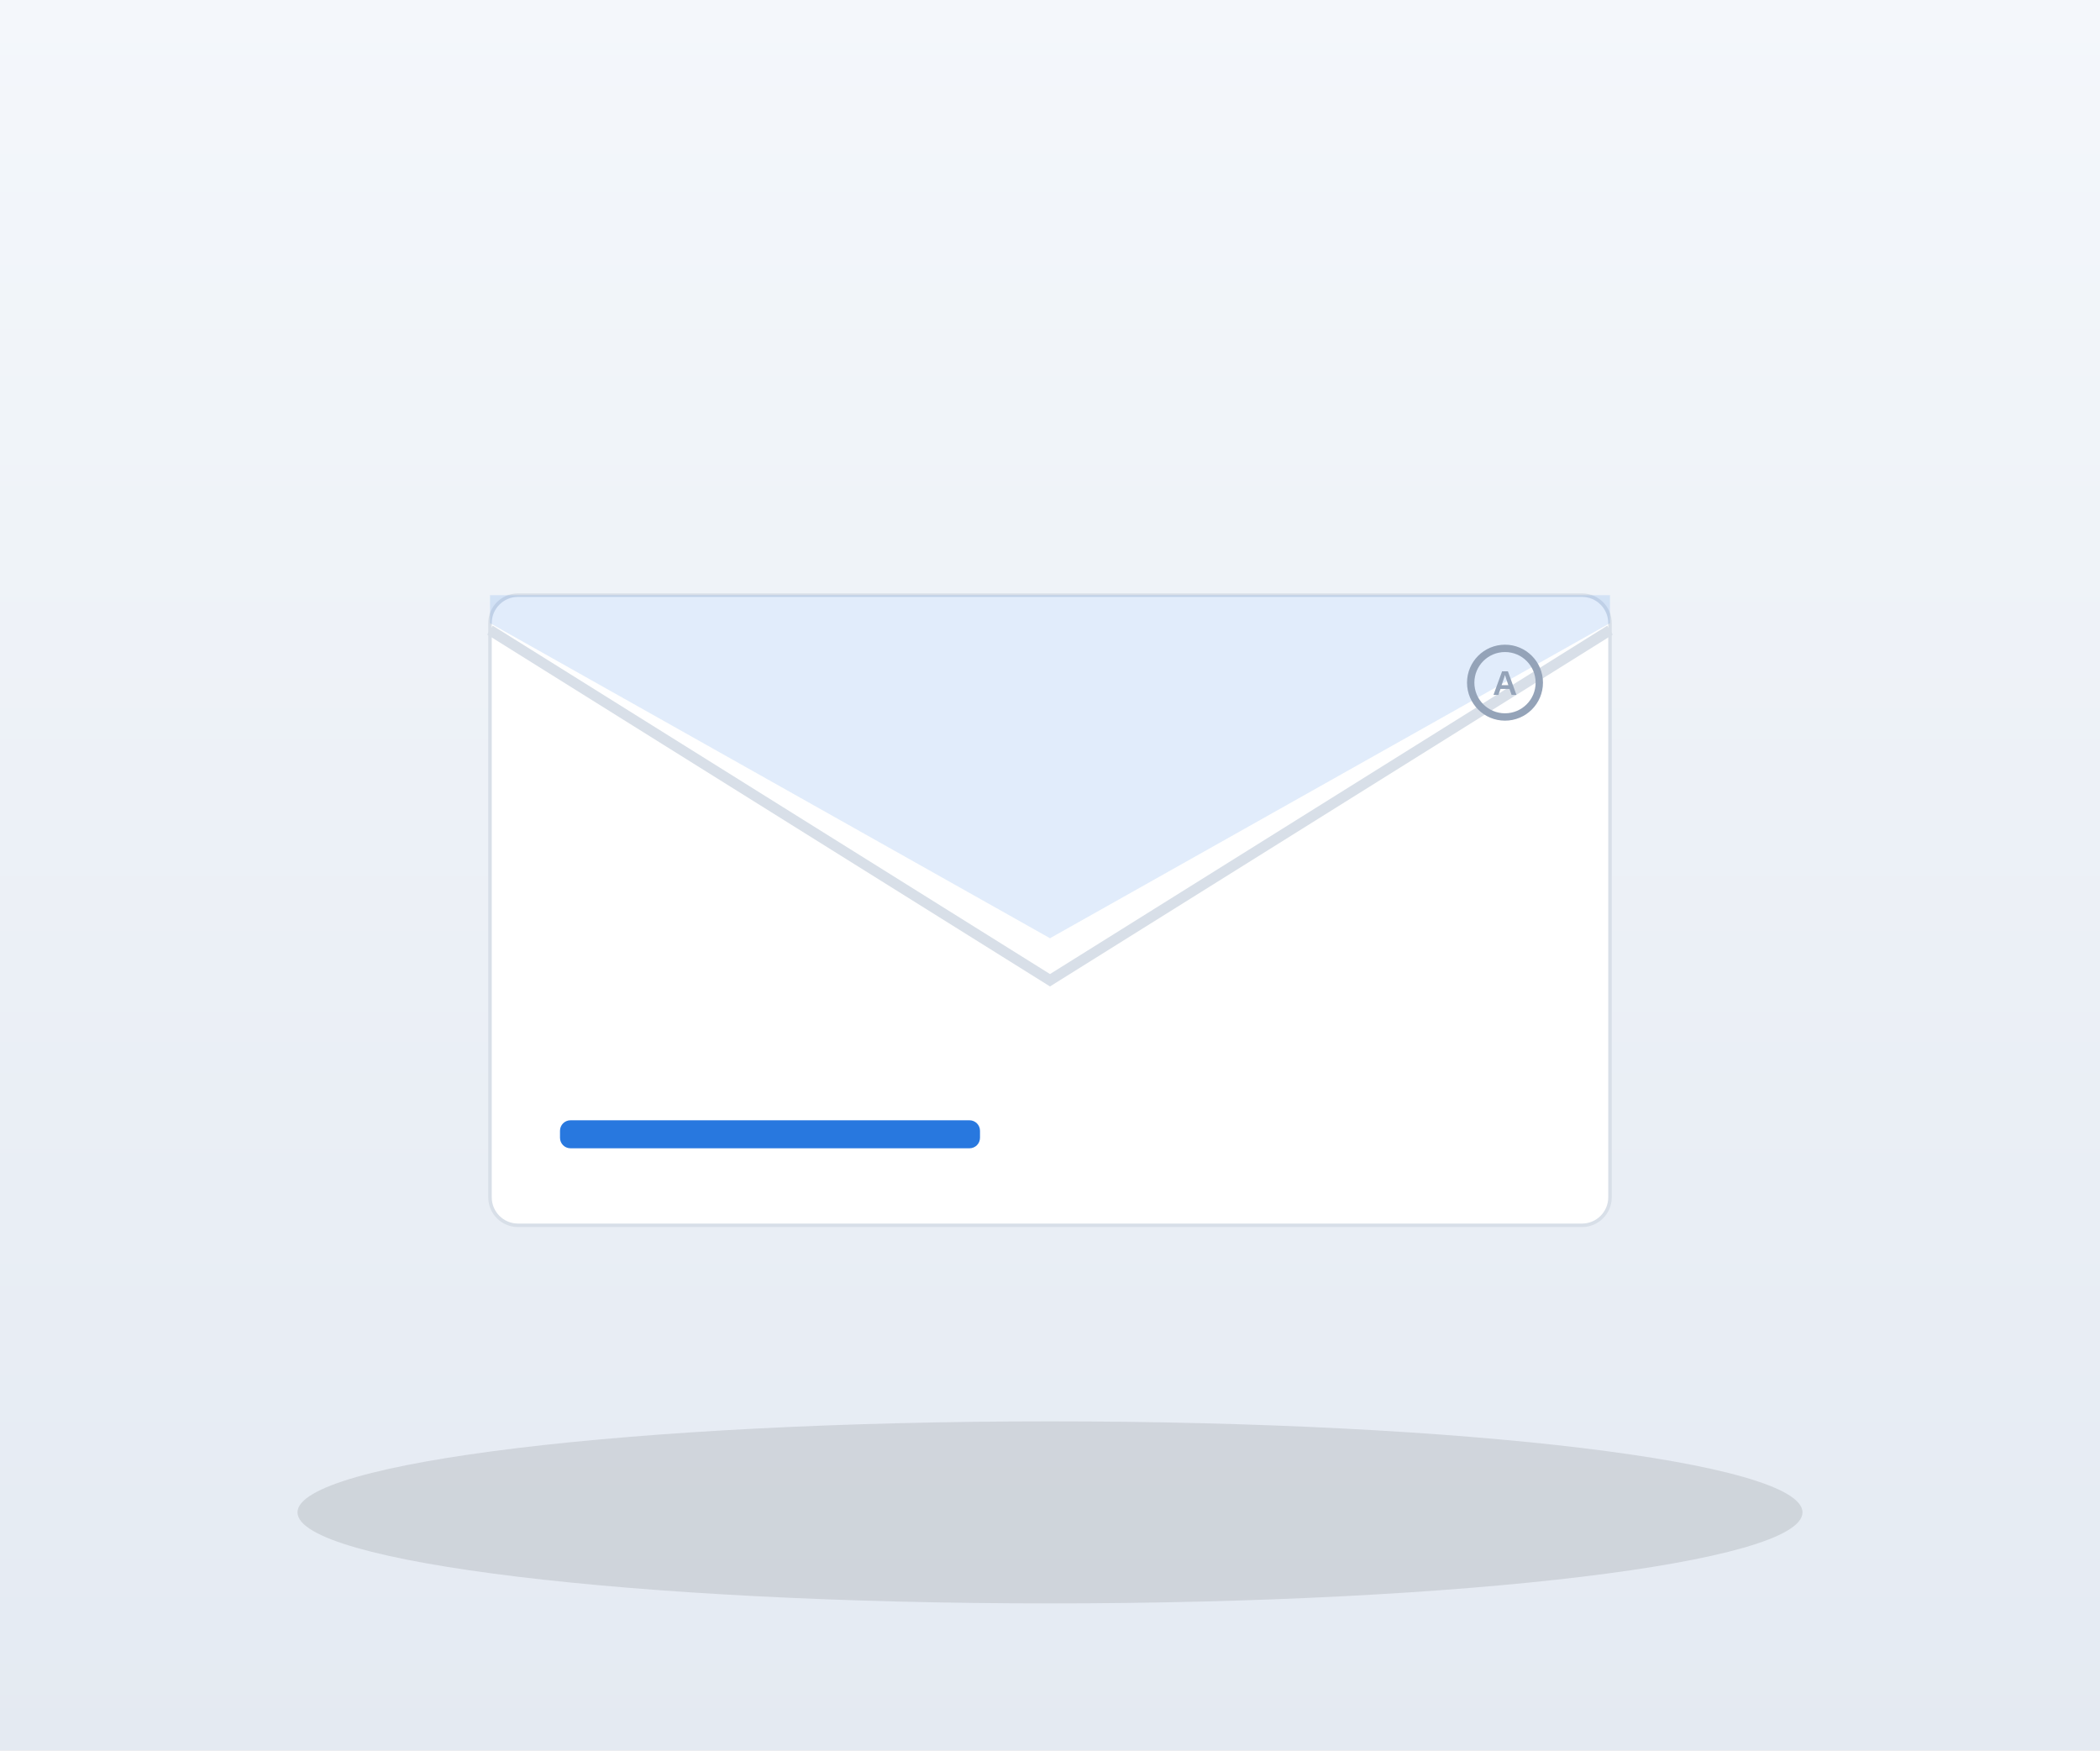
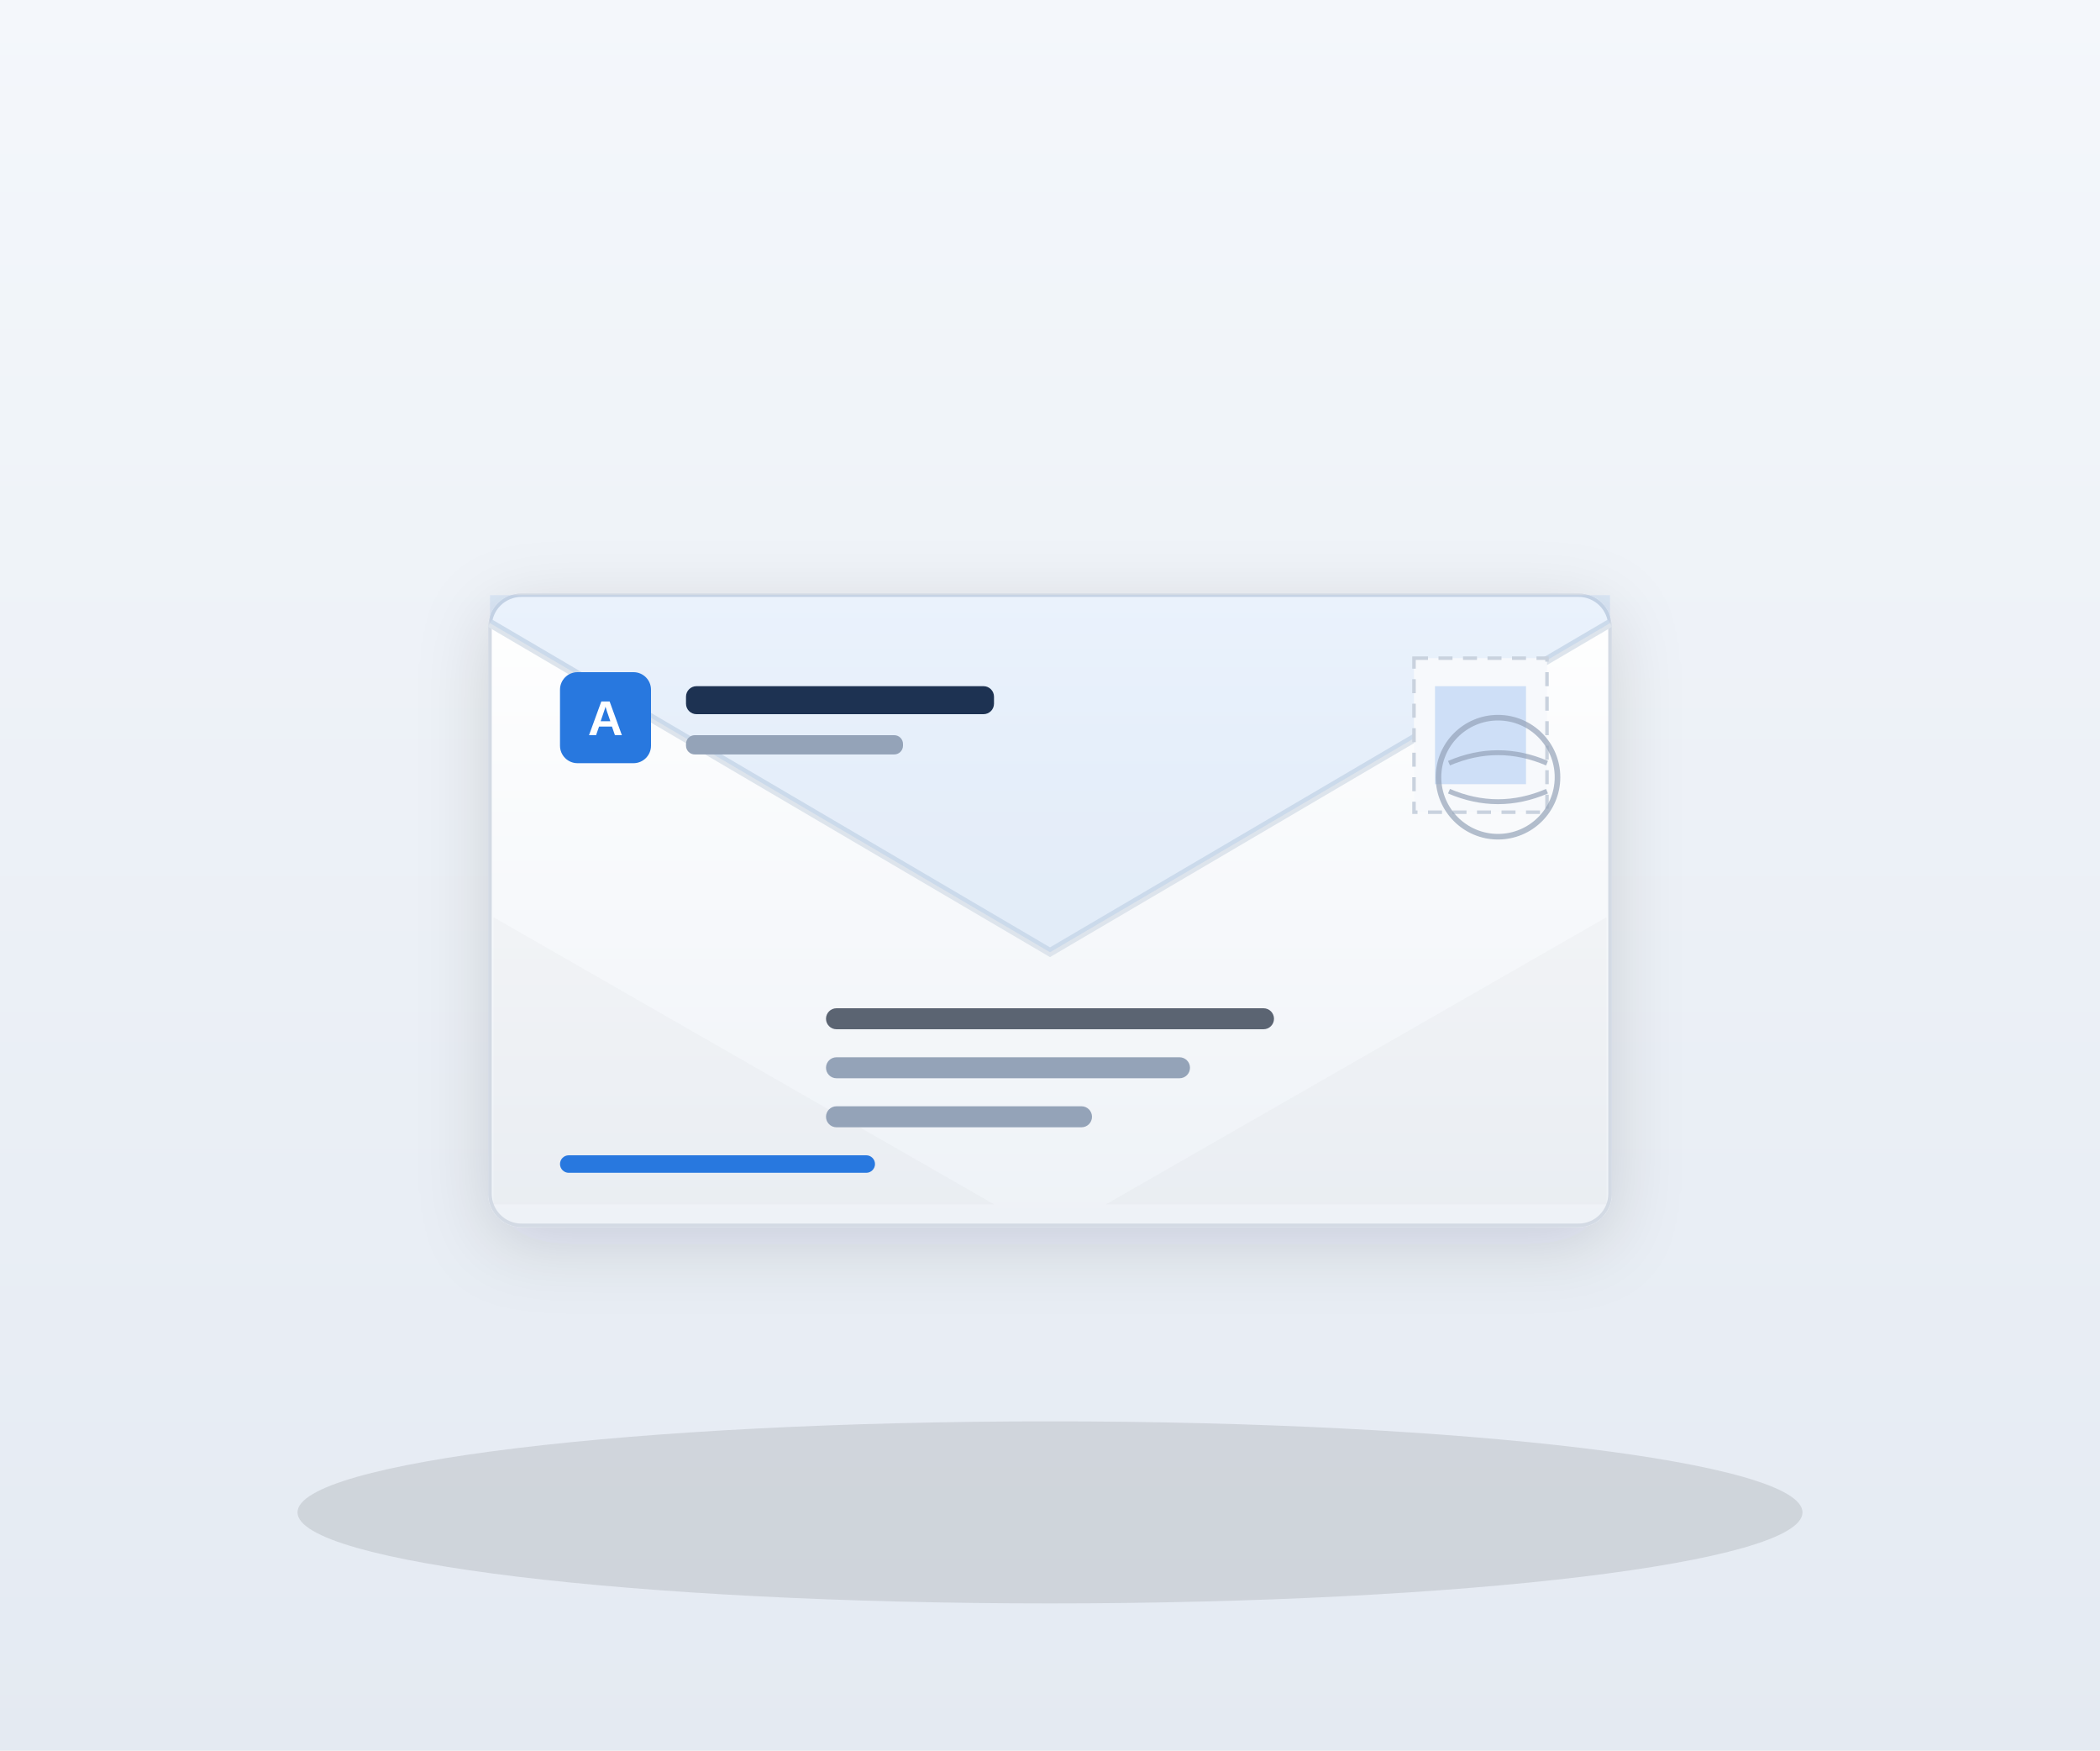
<svg xmlns="http://www.w3.org/2000/svg" viewBox="0 0 600 500">
  <defs>
    <linearGradient id="bg" x1="0" y1="0" x2="0" y2="1">
      <stop offset="0" stop-color="#f4f7fb" />
      <stop offset="1" stop-color="#e4eaf2" />
    </linearGradient>
    <linearGradient id="metal" x1="0" y1="0" x2="1" y2="0">
      <stop offset="0" stop-color="#e8ecf1" />
      <stop offset=".5" stop-color="#f8fafc" />
      <stop offset="1" stop-color="#c9d1dc" />
    </linearGradient>
  </defs>
  <rect width="600" height="500" fill="url(#bg)" />
  <ellipse cx="300" cy="432" rx="215" ry="26" fill="#000" opacity="0.1" />
-   <rect x="140" y="170" width="320" height="180" rx="8" fill="#ffffff" stroke="#d8dfe8" />
-   <path d="M140 180 L300 280 L460 180" fill="none" stroke="#d8dfe8" stroke-width="3" />
-   <path d="M140 178 L300 268 L460 178 L460 170 L140 170 Z" fill="#2878df" opacity=".14" />
-   <rect x="160" y="320" width="120" height="8" rx="3" fill="#2878df" />
-   <circle cx="430" cy="195" r="9.8" fill="none" stroke="#94a3b8" stroke-width="2.1" />
-   <text x="430" y="198.5" text-anchor="middle" font-family="Arial" font-weight="bold" font-size="9.8" fill="#94a3b8">A</text>
+   <defs>
+     <linearGradient id="envBody" x1="0" y1="0" x2="0" y2="1">
+       <stop offset="0" stop-color="#ffffff" />
+       <stop offset="1" stop-color="#eef2f7" />
+     </linearGradient>
+   </defs>
+   <rect x="140" y="170" width="320" height="180" rx="9" fill="url(#envBody)" stroke="#d3dae4" filter="drop-shadow(0 5px 10px rgba(15,32,56,.14))" />
+   <path d="M141 262 L284 344 L141 344 Z" fill="#00000005" />
+   <path d="M459 262 L316 344 L459 344 Z" fill="#00000005" />
+   <path d="M140 178 L300 272 L460 178" fill="none" stroke="#dde4ec" stroke-width="2.4" />
+   <path d="M140 178 L300 272 L460 178 L460 170 L140 170 Z" fill="#2878df" opacity=".1" />
+   <rect x="160" y="192" width="26" height="26" rx="5" fill="#2878df" />
+   <text x="173" y="210" text-anchor="middle" font-family="Arial" font-weight="bold" font-size="14" fill="#ffffff">A</text>
+   <rect x="196" y="196" width="88" height="8" rx="3" fill="#1d3252" />
+   <rect x="196" y="210" width="62" height="5.5" rx="2.5" fill="#94a3b8" />
+   <rect x="236" y="288" width="128" height="6" rx="3" fill="#5b6472" />
+   <rect x="236" y="302" width="104" height="6" rx="3" fill="#94a3b8" />
+   <rect x="236" y="316" width="76" height="6" rx="3" fill="#94a3b8" />
+   <rect x="404" y="188" width="38" height="44" fill="#f7f9fc" stroke="#c9d2de" stroke-dasharray="4 3" />
+   <rect x="410" y="196" width="26" height="28" fill="#2878df" opacity=".2" />
+   <circle cx="428" cy="222" r="17" fill="none" stroke="#94a3b8" stroke-width="1.6" opacity=".7" />
+   <path d="M414 218 q14 -6 28 0 M414 226 q14 6 28 0" stroke="#94a3b8" stroke-width="1.4" fill="none" opacity=".7" />
+   <rect x="160" y="330" width="90" height="5" rx="2.5" fill="#2878df" />
</svg>
